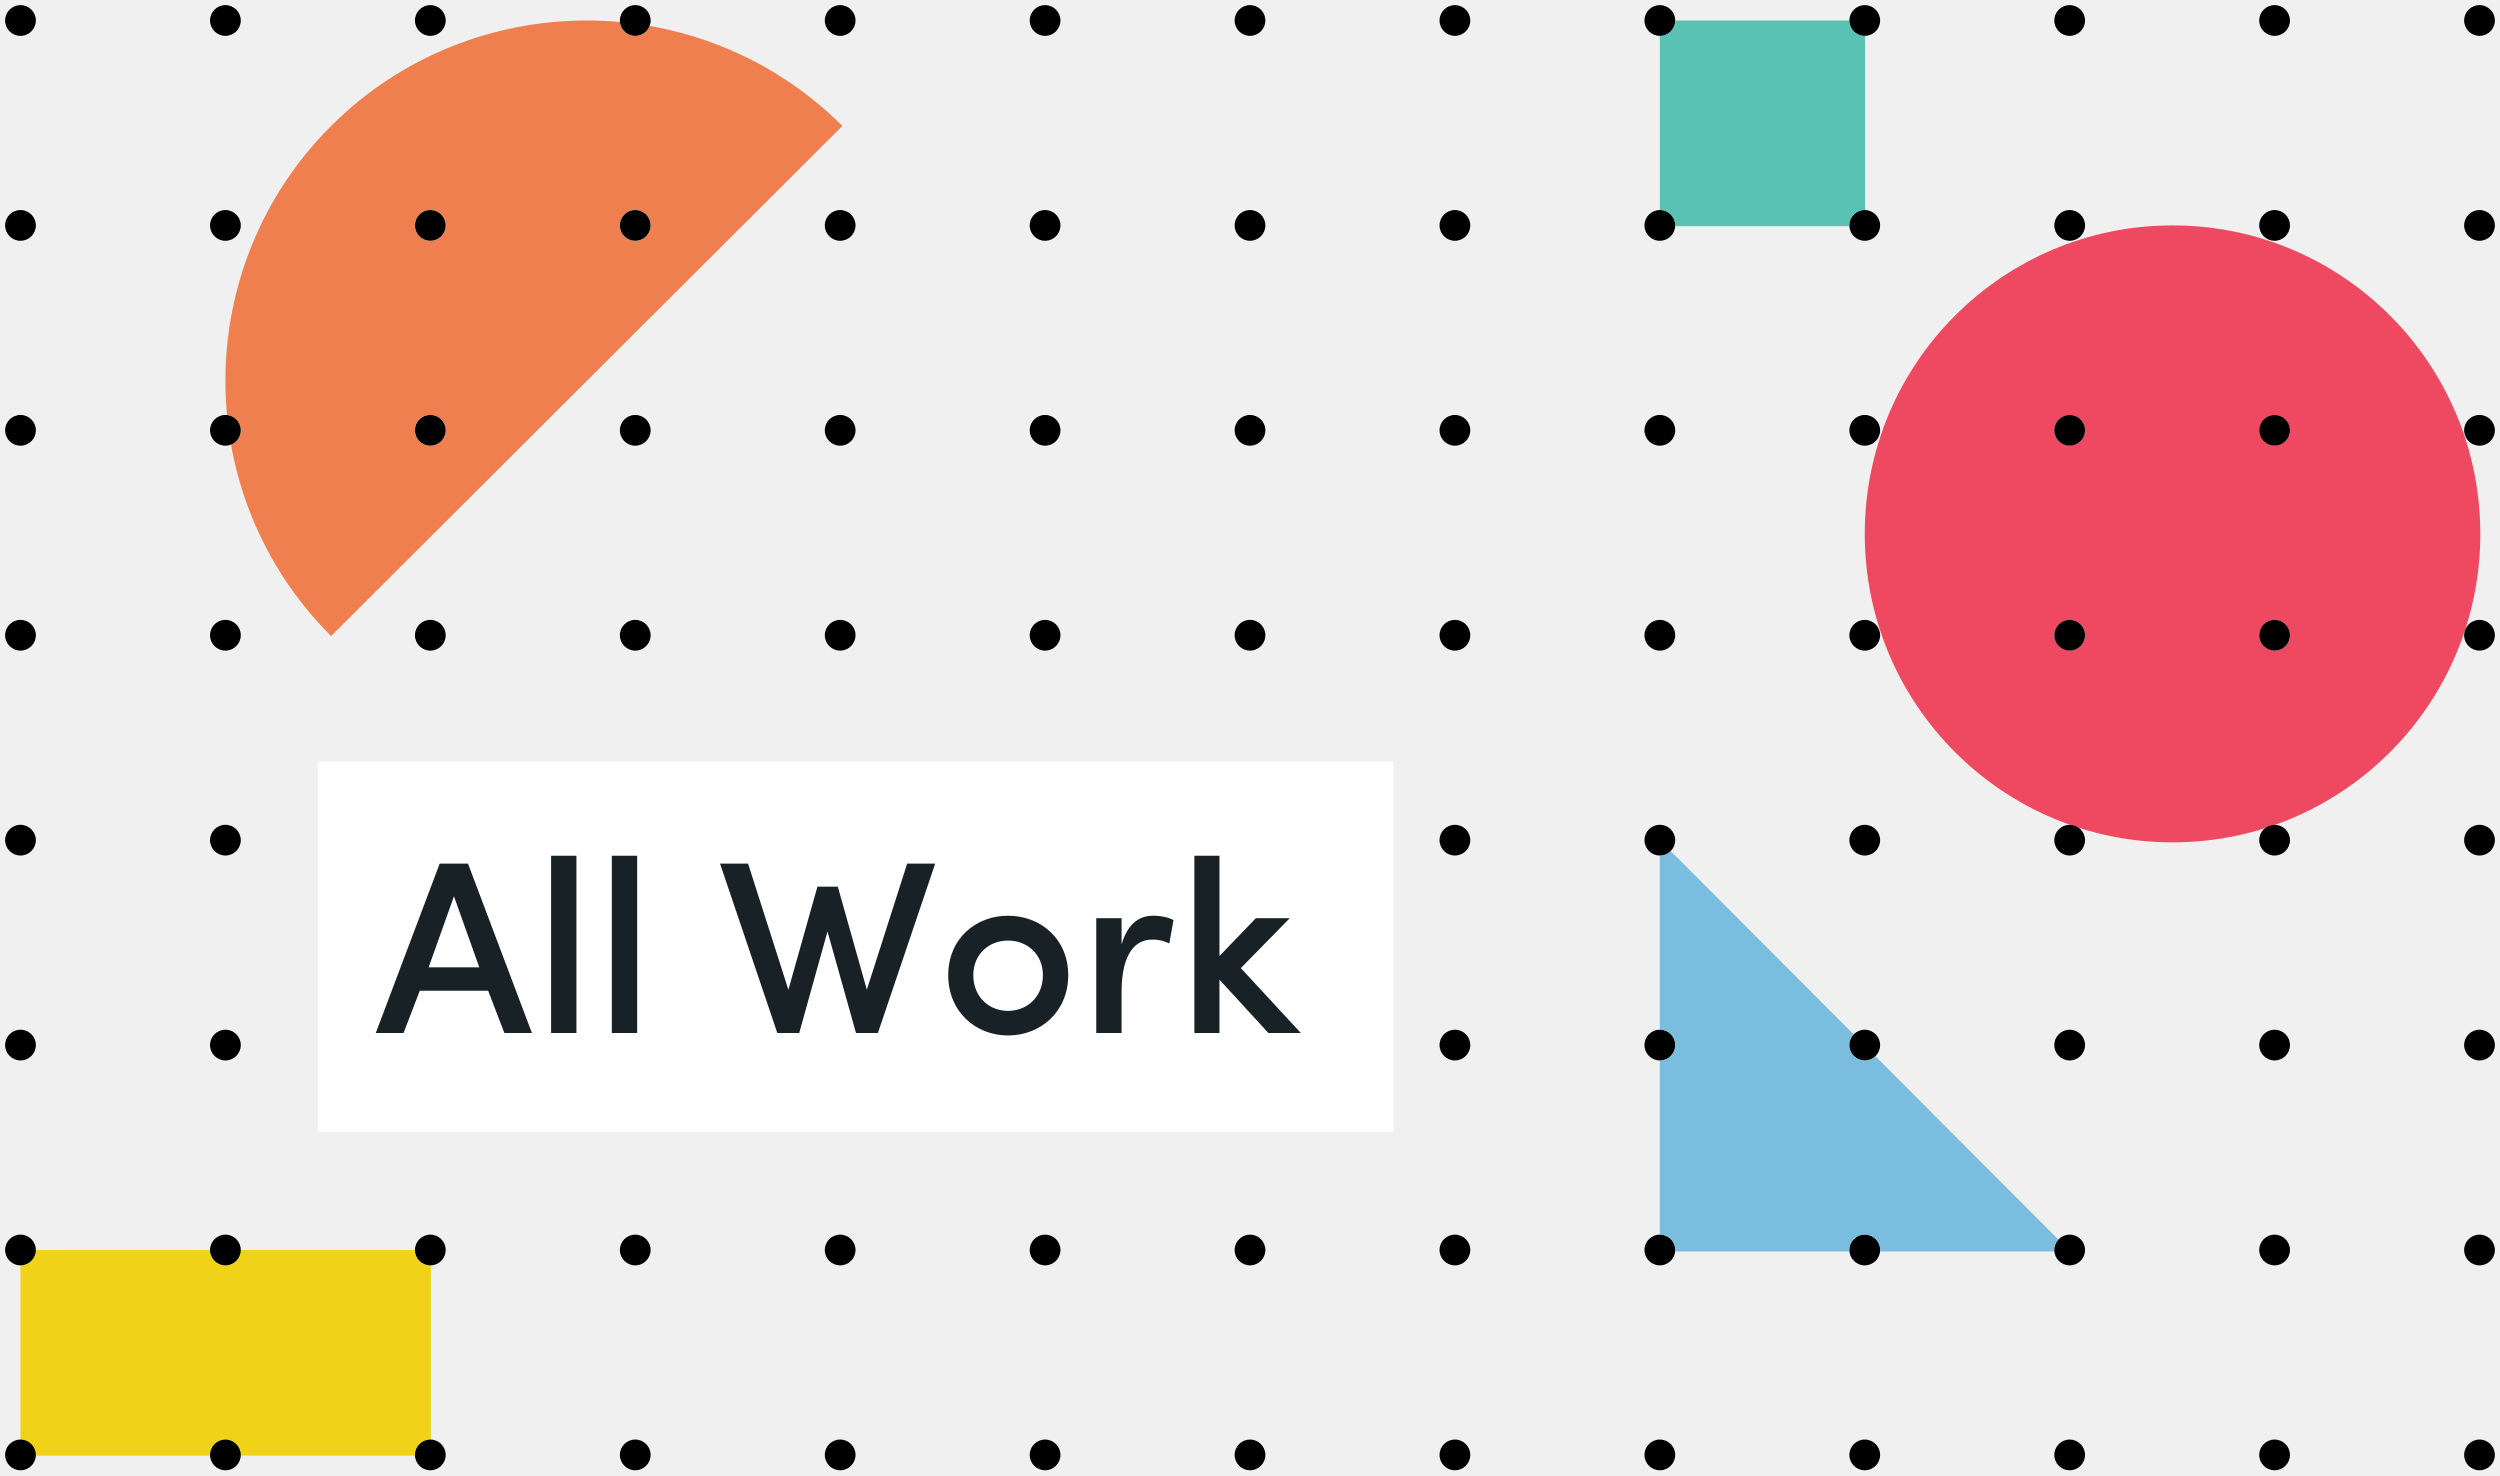
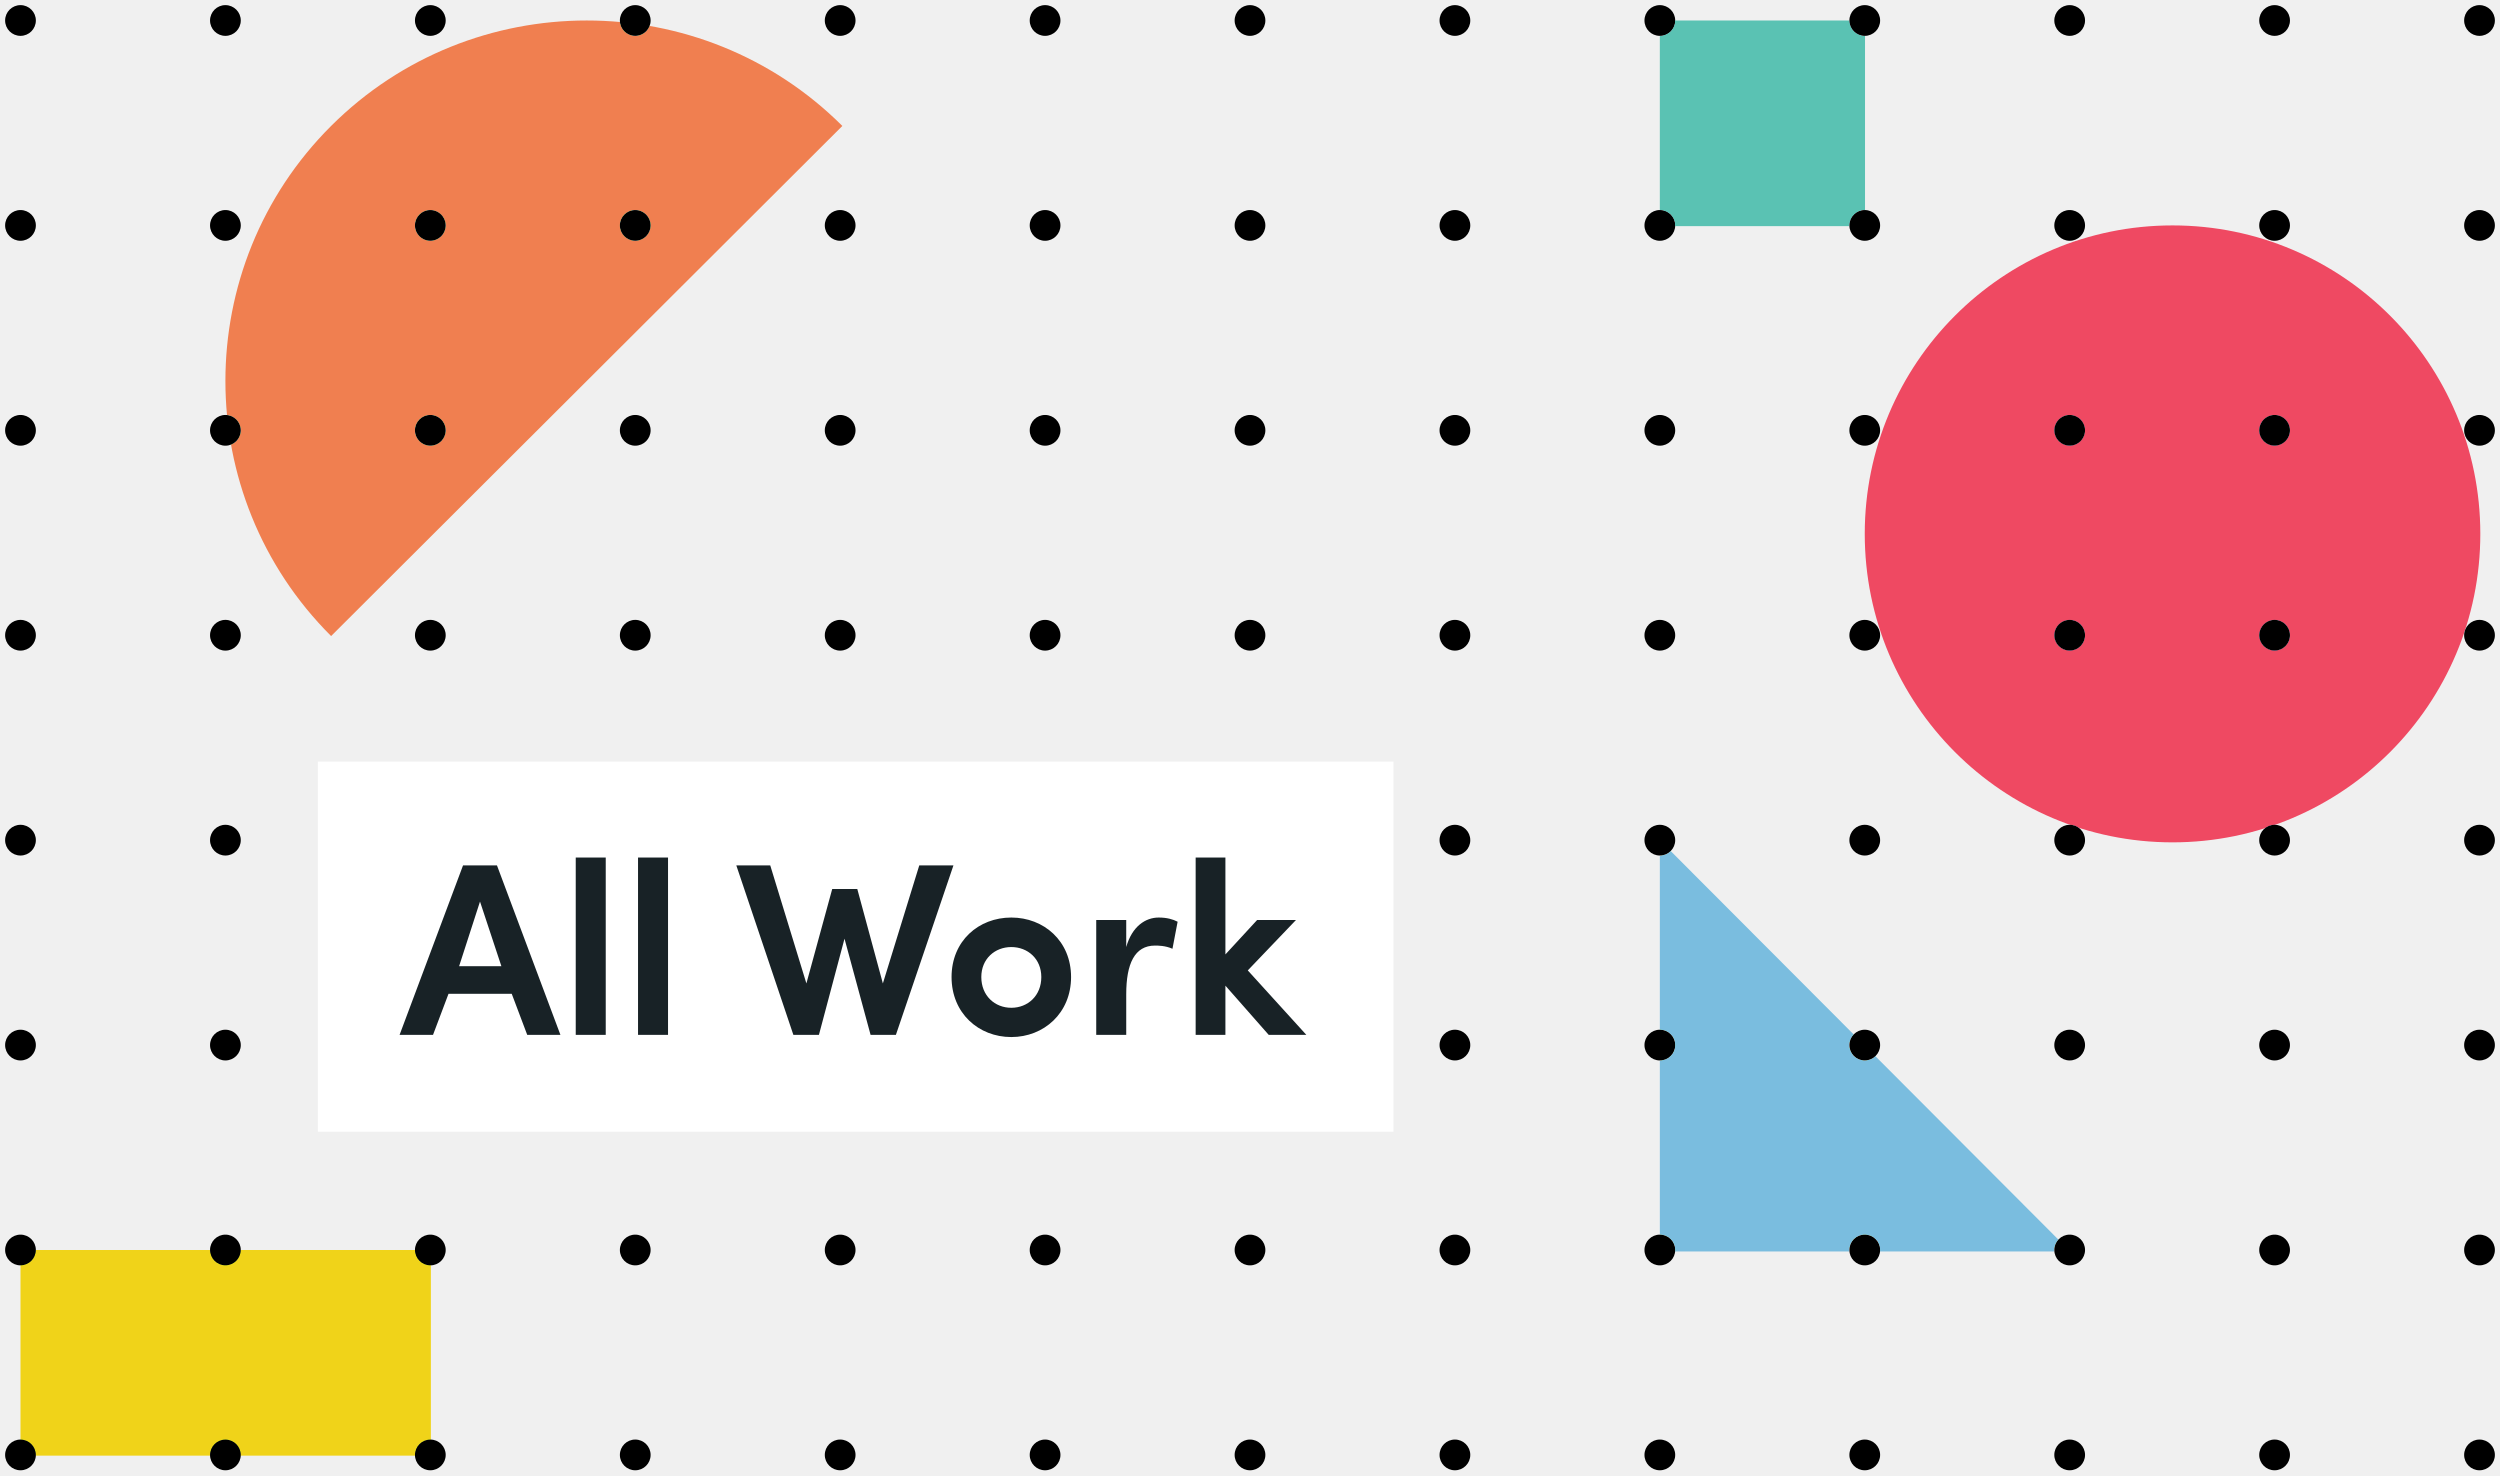
<svg xmlns="http://www.w3.org/2000/svg" width="244px" height="144px" viewBox="0 0 244 144" version="1.1">
  <defs />
  <g id="Page-1-Copy" stroke="none" stroke-width="1" fill="none" fill-rule="evenodd">
    <g id="all-mobile">
      <g id="Dot-Copy-932" transform="translate(240.5, 140.5)">
        <rect id="Grid-Unit" x="0" y="0" width="20" height="20" />
        <circle id="Dot" fill="#000000" cx="1.5" cy="1.5" r="1.5" />
      </g>
      <g id="Dot-Copy-931" transform="translate(220.5, 140.5)">
        <rect id="Grid-Unit" x="0" y="0" width="20" height="20" />
        <circle id="Dot" fill="#000000" cx="1.5" cy="1.5" r="1.5" />
      </g>
      <g id="Dot-Copy-930" transform="translate(200.5, 140.5)">
        <rect id="Grid-Unit" x="0" y="0" width="20" height="20" />
        <circle id="Dot" fill="#000000" cx="1.5" cy="1.5" r="1.5" />
      </g>
      <g id="Dot-Copy-929" transform="translate(180.5, 140.5)">
        <rect id="Grid-Unit" x="0" y="0" width="20" height="20" />
        <circle id="Dot" fill="#000000" cx="1.5" cy="1.5" r="1.5" />
      </g>
      <g id="Dot-Copy-928" transform="translate(160.5, 140.5)">
        <rect id="Grid-Unit" x="0" y="0" width="20" height="20" />
        <circle id="Dot" fill="#000000" cx="1.5" cy="1.5" r="1.5" />
      </g>
      <g id="Dot-Copy-927" transform="translate(140.5, 140.5)">
        <rect id="Grid-Unit" x="0" y="0" width="20" height="20" />
        <circle id="Dot" fill="#000000" cx="1.5" cy="1.5" r="1.5" />
      </g>
      <g id="Dot-Copy-926" transform="translate(120.5, 140.5)">
        <rect id="Grid-Unit" x="0" y="0" width="20" height="20" />
        <circle id="Dot" fill="#000000" cx="1.5" cy="1.5" r="1.5" />
      </g>
      <g id="Dot-Copy-925" transform="translate(100.5, 140.5)">
        <rect id="Grid-Unit" x="0" y="0" width="20" height="20" />
        <circle id="Dot" fill="#000000" cx="1.5" cy="1.5" r="1.5" />
      </g>
      <g id="Dot-Copy-924" transform="translate(80.5, 140.5)">
        <rect id="Grid-Unit" x="0" y="0" width="20" height="20" />
        <circle id="Dot" fill="#000000" cx="1.5" cy="1.5" r="1.5" />
      </g>
      <g id="Dot-Copy-923" transform="translate(60.5, 140.5)">
        <rect id="Grid-Unit" x="0" y="0" width="20" height="20" />
        <circle id="Dot" fill="#000000" cx="1.5" cy="1.5" r="1.5" />
      </g>
      <g id="Dot-Copy-922" transform="translate(40.5, 140.5)">
        <rect id="Grid-Unit" x="0" y="0" width="20" height="20" />
        <circle id="Dot" fill="#000000" cx="1.5" cy="1.5" r="1.5" />
      </g>
      <g id="Dot-Copy-921" transform="translate(20.5, 140.5)">
        <rect id="Grid-Unit" x="0" y="0" width="20" height="20" />
        <circle id="Dot" fill="#000000" cx="1.5" cy="1.5" r="1.5" />
      </g>
      <g id="Dot-Copy-920" transform="translate(0.5, 140.5)">
        <rect id="Grid-Unit" x="0" y="0" width="20" height="20" />
        <circle id="Dot" fill="#000000" cx="1.5" cy="1.5" r="1.5" />
      </g>
      <g id="Dot-Copy-918" transform="translate(240.5, 120.5)">
        <rect id="Grid-Unit" x="0" y="0" width="20" height="20" />
        <circle id="Dot" fill="#000000" cx="1.5" cy="1.5" r="1.5" />
      </g>
      <g id="Dot-Copy-917" transform="translate(220.5, 120.5)">
        <rect id="Grid-Unit" x="0" y="0" width="20" height="20" />
        <circle id="Dot" fill="#000000" cx="1.5" cy="1.5" r="1.5" />
      </g>
      <g id="Dot-Copy-916" transform="translate(200.5, 120.5)">
        <rect id="Grid-Unit" x="0" y="0" width="20" height="20" />
        <circle id="Dot" fill="#000000" cx="1.5" cy="1.5" r="1.5" />
      </g>
      <g id="Dot-Copy-915" transform="translate(180.5, 120.5)">
        <rect id="Grid-Unit" x="0" y="0" width="20" height="20" />
        <circle id="Dot" fill="#000000" cx="1.5" cy="1.5" r="1.5" />
      </g>
      <g id="Dot-Copy-914" transform="translate(160.5, 120.5)">
        <rect id="Grid-Unit" x="0" y="0" width="20" height="20" />
        <circle id="Dot" fill="#000000" cx="1.5" cy="1.5" r="1.5" />
      </g>
      <g id="Dot-Copy-913" transform="translate(140.5, 120.5)">
        <rect id="Grid-Unit" x="0" y="0" width="20" height="20" />
        <circle id="Dot" fill="#000000" cx="1.5" cy="1.5" r="1.5" />
      </g>
      <g id="Dot-Copy-912" transform="translate(120.5, 120.5)">
        <rect id="Grid-Unit" x="0" y="0" width="20" height="20" />
        <circle id="Dot" fill="#000000" cx="1.5" cy="1.5" r="1.5" />
      </g>
      <g id="Dot-Copy-911" transform="translate(100.5, 120.5)">
        <rect id="Grid-Unit" x="0" y="0" width="20" height="20" />
        <circle id="Dot" fill="#000000" cx="1.5" cy="1.5" r="1.5" />
      </g>
      <g id="Dot-Copy-910" transform="translate(80.5, 120.5)">
        <rect id="Grid-Unit" x="0" y="0" width="20" height="20" />
        <circle id="Dot" fill="#000000" cx="1.5" cy="1.5" r="1.5" />
      </g>
      <g id="Dot-Copy-909" transform="translate(60.5, 120.5)">
        <rect id="Grid-Unit" x="0" y="0" width="20" height="20" />
        <circle id="Dot" fill="#000000" cx="1.5" cy="1.5" r="1.5" />
      </g>
      <g id="Dot-Copy-908" transform="translate(40.5, 120.5)">
        <rect id="Grid-Unit" x="0" y="0" width="20" height="20" />
        <circle id="Dot" fill="#000000" cx="1.5" cy="1.5" r="1.5" />
      </g>
      <g id="Dot-Copy-907" transform="translate(20.5, 120.5)">
        <rect id="Grid-Unit" x="0" y="0" width="20" height="20" />
        <circle id="Dot" fill="#000000" cx="1.5" cy="1.5" r="1.5" />
      </g>
      <g id="Dot-Copy-906" transform="translate(0.5, 120.5)">
        <rect id="Grid-Unit" x="0" y="0" width="20" height="20" />
        <circle id="Dot" fill="#000000" cx="1.5" cy="1.5" r="1.5" />
      </g>
      <g id="Dot-Copy-904" transform="translate(240.5, 100.5)">
        <rect id="Grid-Unit" x="0" y="0" width="20" height="20" />
        <circle id="Dot" fill="#000000" cx="1.5" cy="1.5" r="1.5" />
      </g>
      <g id="Dot-Copy-903" transform="translate(220.5, 100.5)">
        <rect id="Grid-Unit" x="0" y="0" width="20" height="20" />
        <circle id="Dot" fill="#000000" cx="1.5" cy="1.5" r="1.5" />
      </g>
      <g id="Dot-Copy-902" transform="translate(200.5, 100.5)">
        <rect id="Grid-Unit" x="0" y="0" width="20" height="20" />
        <circle id="Dot" fill="#000000" cx="1.5" cy="1.5" r="1.5" />
      </g>
      <g id="Dot-Copy-901" transform="translate(180.5, 100.5)">
        <rect id="Grid-Unit" x="0" y="0" width="20" height="20" />
        <circle id="Dot" fill="#000000" cx="1.5" cy="1.5" r="1.5" />
      </g>
      <g id="Dot-Copy-900" transform="translate(160.5, 100.5)">
        <rect id="Grid-Unit" x="0" y="0" width="20" height="20" />
        <circle id="Dot" fill="#000000" cx="1.5" cy="1.5" r="1.5" />
      </g>
      <g id="Dot-Copy-899" transform="translate(140.5, 100.5)">
        <rect id="Grid-Unit" x="0" y="0" width="20" height="20" />
        <circle id="Dot" fill="#000000" cx="1.5" cy="1.5" r="1.5" />
      </g>
      <g id="Dot-Copy-898" transform="translate(120.5, 100.5)">
        <rect id="Grid-Unit" x="0" y="0" width="20" height="20" />
        <circle id="Dot" fill="#000000" cx="1.5" cy="1.5" r="1.5" />
      </g>
      <g id="Dot-Copy-897" transform="translate(100.5, 100.5)">
        <rect id="Grid-Unit" x="0" y="0" width="20" height="20" />
        <circle id="Dot" fill="#000000" cx="1.5" cy="1.5" r="1.5" />
      </g>
      <g id="Dot-Copy-896" transform="translate(80.5, 100.5)">
        <rect id="Grid-Unit" x="0" y="0" width="20" height="20" />
        <circle id="Dot" fill="#000000" cx="1.5" cy="1.5" r="1.5" />
      </g>
      <g id="Dot-Copy-895" transform="translate(60.5, 100.5)">
        <rect id="Grid-Unit" x="0" y="0" width="20" height="20" />
        <circle id="Dot" fill="#000000" cx="1.5" cy="1.5" r="1.5" />
      </g>
      <g id="Dot-Copy-894" transform="translate(40.5, 100.5)">
        <rect id="Grid-Unit" x="0" y="0" width="20" height="20" />
        <circle id="Dot" fill="#000000" cx="1.5" cy="1.5" r="1.5" />
      </g>
      <g id="Dot-Copy-893" transform="translate(20.5, 100.5)">
        <rect id="Grid-Unit" x="0" y="0" width="20" height="20" />
        <circle id="Dot" fill="#000000" cx="1.5" cy="1.5" r="1.5" />
      </g>
      <g id="Dot-Copy-892" transform="translate(0.5, 100.5)">
        <rect id="Grid-Unit" x="0" y="0" width="20" height="20" />
        <circle id="Dot" fill="#000000" cx="1.5" cy="1.5" r="1.5" />
      </g>
      <g id="Dot-Copy-890" transform="translate(240.5, 80.5)">
        <rect id="Grid-Unit" x="0" y="0" width="20" height="20" />
        <circle id="Dot" fill="#000000" cx="1.5" cy="1.5" r="1.5" />
      </g>
      <g id="Dot-Copy-889" transform="translate(220.5, 80.5)">
        <rect id="Grid-Unit" x="0" y="0" width="20" height="20" />
        <circle id="Dot" fill="#000000" cx="1.5" cy="1.5" r="1.5" />
      </g>
      <g id="Dot-Copy-888" transform="translate(200.5, 80.5)">
        <rect id="Grid-Unit" x="0" y="0" width="20" height="20" />
        <circle id="Dot" fill="#000000" cx="1.5" cy="1.5" r="1.5" />
      </g>
      <g id="Dot-Copy-887" transform="translate(180.5, 80.5)">
        <rect id="Grid-Unit" x="0" y="0" width="20" height="20" />
        <circle id="Dot" fill="#000000" cx="1.5" cy="1.5" r="1.5" />
      </g>
      <g id="Dot-Copy-886" transform="translate(160.5, 80.5)">
        <rect id="Grid-Unit" x="0" y="0" width="20" height="20" />
        <circle id="Dot" fill="#000000" cx="1.5" cy="1.5" r="1.5" />
      </g>
      <g id="Dot-Copy-885" transform="translate(140.5, 80.5)">
        <rect id="Grid-Unit" x="0" y="0" width="20" height="20" />
        <circle id="Dot" fill="#000000" cx="1.5" cy="1.5" r="1.5" />
      </g>
      <g id="Dot-Copy-884" transform="translate(120.5, 80.5)">
        <rect id="Grid-Unit" x="0" y="0" width="20" height="20" />
        <circle id="Dot" fill="#000000" cx="1.5" cy="1.5" r="1.5" />
      </g>
      <g id="Dot-Copy-883" transform="translate(100.5, 80.5)">
        <rect id="Grid-Unit" x="0" y="0" width="20" height="20" />
        <circle id="Dot" fill="#000000" cx="1.5" cy="1.5" r="1.5" />
      </g>
      <g id="Dot-Copy-882" transform="translate(80.5, 80.5)">
        <rect id="Grid-Unit" x="0" y="0" width="20" height="20" />
        <circle id="Dot" fill="#000000" cx="1.5" cy="1.5" r="1.5" />
      </g>
      <g id="Dot-Copy-881" transform="translate(60.5, 80.5)">
        <rect id="Grid-Unit" x="0" y="0" width="20" height="20" />
        <circle id="Dot" fill="#000000" cx="1.5" cy="1.5" r="1.5" />
      </g>
      <g id="Dot-Copy-880" transform="translate(40.5, 80.5)">
        <rect id="Grid-Unit" x="0" y="0" width="20" height="20" />
        <circle id="Dot" fill="#000000" cx="1.5" cy="1.5" r="1.5" />
      </g>
      <g id="Dot-Copy-879" transform="translate(20.5, 80.5)">
        <rect id="Grid-Unit" x="0" y="0" width="20" height="20" />
        <circle id="Dot" fill="#000000" cx="1.5" cy="1.5" r="1.5" />
      </g>
      <g id="Dot-Copy-878" transform="translate(0.5, 80.5)">
        <rect id="Grid-Unit" x="0" y="0" width="20" height="20" />
        <circle id="Dot" fill="#000000" cx="1.5" cy="1.5" r="1.5" />
      </g>
      <g id="Dot-Copy-876" transform="translate(240.5, 60.5)">
        <rect id="Grid-Unit" x="0" y="0" width="20" height="20" />
        <circle id="Dot" fill="#000000" cx="1.5" cy="1.5" r="1.5" />
      </g>
      <g id="Dot-Copy-875" transform="translate(220.5, 60.5)">
        <rect id="Grid-Unit" x="0" y="0" width="20" height="20" />
        <circle id="Dot" fill="#000000" cx="1.5" cy="1.5" r="1.5" />
      </g>
      <g id="Dot-Copy-874" transform="translate(200.5, 60.5)">
        <rect id="Grid-Unit" x="0" y="0" width="20" height="20" />
        <circle id="Dot" fill="#000000" cx="1.5" cy="1.5" r="1.5" />
      </g>
      <g id="Dot-Copy-873" transform="translate(180.5, 60.5)">
        <rect id="Grid-Unit" x="0" y="0" width="20" height="20" />
        <circle id="Dot" fill="#000000" cx="1.5" cy="1.5" r="1.5" />
      </g>
      <g id="Dot-Copy-872" transform="translate(160.5, 60.5)">
        <rect id="Grid-Unit" x="0" y="0" width="20" height="20" />
        <circle id="Dot" fill="#000000" cx="1.5" cy="1.5" r="1.5" />
      </g>
      <g id="Dot-Copy-871" transform="translate(140.5, 60.5)">
        <rect id="Grid-Unit" x="0" y="0" width="20" height="20" />
        <circle id="Dot" fill="#000000" cx="1.5" cy="1.5" r="1.5" />
      </g>
      <g id="Dot-Copy-870" transform="translate(120.5, 60.5)">
        <rect id="Grid-Unit" x="0" y="0" width="20" height="20" />
        <circle id="Dot" fill="#000000" cx="1.5" cy="1.5" r="1.5" />
      </g>
      <g id="Dot-Copy-869" transform="translate(100.5, 60.5)">
        <rect id="Grid-Unit" x="0" y="0" width="20" height="20" />
        <circle id="Dot" fill="#000000" cx="1.5" cy="1.5" r="1.5" />
      </g>
      <g id="Dot-Copy-868" transform="translate(80.5, 60.5)">
        <rect id="Grid-Unit" x="0" y="0" width="20" height="20" />
        <circle id="Dot" fill="#000000" cx="1.5" cy="1.5" r="1.5" />
      </g>
      <g id="Dot-Copy-867" transform="translate(60.5, 60.5)">
        <rect id="Grid-Unit" x="0" y="0" width="20" height="20" />
        <circle id="Dot" fill="#000000" cx="1.5" cy="1.5" r="1.5" />
      </g>
      <g id="Dot-Copy-866" transform="translate(40.5, 60.5)">
        <rect id="Grid-Unit" x="0" y="0" width="20" height="20" />
        <circle id="Dot" fill="#000000" cx="1.5" cy="1.5" r="1.5" />
      </g>
      <g id="Dot-Copy-865" transform="translate(20.5, 60.5)">
        <rect id="Grid-Unit" x="0" y="0" width="20" height="20" />
        <circle id="Dot" fill="#000000" cx="1.5" cy="1.5" r="1.5" />
      </g>
      <g id="Dot-Copy-864" transform="translate(0.5, 60.5)">
        <rect id="Grid-Unit" x="0" y="0" width="20" height="20" />
        <circle id="Dot" fill="#000000" cx="1.5" cy="1.5" r="1.5" />
      </g>
      <g id="Dot-Copy-862" transform="translate(240.5, 40.5)">
        <rect id="Grid-Unit" x="0" y="0" width="20" height="20" />
        <circle id="Dot" fill="#000000" cx="1.5" cy="1.5" r="1.5" />
      </g>
      <g id="Dot-Copy-861" transform="translate(220.5, 40.5)">
        <rect id="Grid-Unit" x="0" y="0" width="20" height="20" />
        <circle id="Dot" fill="#000000" cx="1.5" cy="1.5" r="1.5" />
      </g>
      <g id="Dot-Copy-860" transform="translate(200.5, 40.5)">
        <rect id="Grid-Unit" x="0" y="0" width="20" height="20" />
        <circle id="Dot" fill="#000000" cx="1.5" cy="1.5" r="1.5" />
      </g>
      <g id="Dot-Copy-859" transform="translate(180.5, 40.5)">
        <rect id="Grid-Unit" x="0" y="0" width="20" height="20" />
        <circle id="Dot" fill="#000000" cx="1.5" cy="1.5" r="1.5" />
      </g>
      <g id="Dot-Copy-858" transform="translate(160.5, 40.5)">
        <rect id="Grid-Unit" x="0" y="0" width="20" height="20" />
        <circle id="Dot" fill="#000000" cx="1.5" cy="1.5" r="1.5" />
      </g>
      <g id="Dot-Copy-857" transform="translate(140.5, 40.5)">
        <rect id="Grid-Unit" x="0" y="0" width="20" height="20" />
        <circle id="Dot" fill="#000000" cx="1.5" cy="1.5" r="1.5" />
      </g>
      <g id="Dot-Copy-856" transform="translate(120.5, 40.5)">
        <rect id="Grid-Unit" x="0" y="0" width="20" height="20" />
        <circle id="Dot" fill="#000000" cx="1.5" cy="1.5" r="1.5" />
      </g>
      <g id="Dot-Copy-855" transform="translate(100.5, 40.5)">
        <rect id="Grid-Unit" x="0" y="0" width="20" height="20" />
        <circle id="Dot" fill="#000000" cx="1.5" cy="1.5" r="1.5" />
      </g>
      <g id="Dot-Copy-854" transform="translate(80.5, 40.5)">
        <rect id="Grid-Unit" x="0" y="0" width="20" height="20" />
        <circle id="Dot" fill="#000000" cx="1.5" cy="1.5" r="1.5" />
      </g>
      <g id="Dot-Copy-853" transform="translate(60.5, 40.5)">
        <rect id="Grid-Unit" x="0" y="0" width="20" height="20" />
        <circle id="Dot" fill="#000000" cx="1.5" cy="1.5" r="1.5" />
      </g>
      <g id="Dot-Copy-852" transform="translate(40.5, 40.5)">
        <rect id="Grid-Unit" x="0" y="0" width="20" height="20" />
        <circle id="Dot" fill="#000000" cx="1.5" cy="1.5" r="1.5" />
      </g>
      <g id="Dot-Copy-851" transform="translate(20.5, 40.5)">
        <rect id="Grid-Unit" x="0" y="0" width="20" height="20" />
        <circle id="Dot" fill="#000000" cx="1.5" cy="1.5" r="1.5" />
      </g>
      <g id="Dot-Copy-850" transform="translate(0.5, 40.5)">
        <rect id="Grid-Unit" x="0" y="0" width="20" height="20" />
        <circle id="Dot" fill="#000000" cx="1.5" cy="1.5" r="1.5" />
      </g>
      <g id="Dot-Copy-848" transform="translate(240.5, 20.5)">
        <rect id="Grid-Unit" x="0" y="0" width="20" height="20" />
        <circle id="Dot" fill="#000000" cx="1.5" cy="1.5" r="1.5" />
      </g>
      <g id="Dot-Copy-847" transform="translate(220.5, 20.5)">
        <rect id="Grid-Unit" x="0" y="0" width="20" height="20" />
        <circle id="Dot" fill="#000000" cx="1.5" cy="1.5" r="1.5" />
      </g>
      <g id="Dot-Copy-846" transform="translate(200.5, 20.5)">
        <rect id="Grid-Unit" x="0" y="0" width="20" height="20" />
        <circle id="Dot" fill="#000000" cx="1.5" cy="1.5" r="1.5" />
      </g>
      <g id="Dot-Copy-845" transform="translate(180.5, 20.5)">
        <rect id="Grid-Unit" x="0" y="0" width="20" height="20" />
        <circle id="Dot" fill="#000000" cx="1.5" cy="1.5" r="1.5" />
      </g>
      <g id="Dot-Copy-844" transform="translate(160.5, 20.5)">
        <rect id="Grid-Unit" x="0" y="0" width="20" height="20" />
        <circle id="Dot" fill="#000000" cx="1.5" cy="1.5" r="1.5" />
      </g>
      <g id="Dot-Copy-843" transform="translate(140.5, 20.5)">
        <rect id="Grid-Unit" x="0" y="0" width="20" height="20" />
        <circle id="Dot" fill="#000000" cx="1.5" cy="1.5" r="1.5" />
      </g>
      <g id="Dot-Copy-842" transform="translate(120.5, 20.5)">
        <rect id="Grid-Unit" x="0" y="0" width="20" height="20" />
        <circle id="Dot" fill="#000000" cx="1.5" cy="1.5" r="1.5" />
      </g>
      <g id="Dot-Copy-841" transform="translate(100.5, 20.5)">
        <rect id="Grid-Unit" x="0" y="0" width="20" height="20" />
        <circle id="Dot" fill="#000000" cx="1.5" cy="1.5" r="1.5" />
      </g>
      <g id="Dot-Copy-840" transform="translate(80.5, 20.5)">
        <rect id="Grid-Unit" x="0" y="0" width="20" height="20" />
        <circle id="Dot" fill="#000000" cx="1.5" cy="1.5" r="1.5" />
      </g>
      <g id="Dot-Copy-839" transform="translate(60.5, 20.5)">
        <rect id="Grid-Unit" x="0" y="0" width="20" height="20" />
        <circle id="Dot" fill="#000000" cx="1.5" cy="1.5" r="1.5" />
      </g>
      <g id="Dot-Copy-838" transform="translate(40.5, 20.5)">
        <rect id="Grid-Unit" x="0" y="0" width="20" height="20" />
        <circle id="Dot" fill="#000000" cx="1.5" cy="1.5" r="1.5" />
      </g>
      <g id="Dot-Copy-837" transform="translate(20.5, 20.5)">
        <rect id="Grid-Unit" x="0" y="0" width="20" height="20" />
        <circle id="Dot" fill="#000000" cx="1.5" cy="1.5" r="1.5" />
      </g>
      <g id="Dot-Copy-836" transform="translate(0.5, 20.5)">
        <rect id="Grid-Unit" x="0" y="0" width="20" height="20" />
        <circle id="Dot" fill="#000000" cx="1.5" cy="1.5" r="1.5" />
      </g>
      <g id="Dot-Copy-834" transform="translate(240.5, 0.5)">
        <rect id="Grid-Unit" x="0" y="0" width="20" height="20" />
        <circle id="Dot" fill="#000000" cx="1.5" cy="1.5" r="1.5" />
      </g>
      <g id="Dot-Copy-833" transform="translate(220.5, 0.5)">
        <rect id="Grid-Unit" x="0" y="0" width="20" height="20" />
        <circle id="Dot" fill="#000000" cx="1.5" cy="1.5" r="1.5" />
      </g>
      <g id="Dot-Copy-832" transform="translate(200.5, 0.5)">
        <rect id="Grid-Unit" x="0" y="0" width="20" height="20" />
        <circle id="Dot" fill="#000000" cx="1.5" cy="1.5" r="1.5" />
      </g>
      <g id="Dot-Copy-831" transform="translate(180.5, 0.5)">
        <rect id="Grid-Unit" x="0" y="0" width="20" height="20" />
        <circle id="Dot" fill="#000000" cx="1.5" cy="1.5" r="1.5" />
      </g>
      <g id="Dot-Copy-830" transform="translate(160.5, 0.5)">
        <rect id="Grid-Unit" x="0" y="0" width="20" height="20" />
        <circle id="Dot" fill="#000000" cx="1.5" cy="1.5" r="1.5" />
      </g>
      <g id="Dot-Copy-829" transform="translate(140.5, 0.5)">
        <rect id="Grid-Unit" x="0" y="0" width="20" height="20" />
        <circle id="Dot" fill="#000000" cx="1.5" cy="1.5" r="1.5" />
      </g>
      <g id="Dot-Copy-828" transform="translate(120.5, 0.5)">
        <rect id="Grid-Unit" x="0" y="0" width="20" height="20" />
        <circle id="Dot" fill="#000000" cx="1.5" cy="1.5" r="1.5" />
      </g>
      <g id="Dot-Copy-827" transform="translate(100.5, 0.5)">
        <rect id="Grid-Unit" x="0" y="0" width="20" height="20" />
        <circle id="Dot" fill="#000000" cx="1.5" cy="1.5" r="1.5" />
      </g>
      <g id="Dot-Copy-826" transform="translate(80.5, 0.5)">
        <rect id="Grid-Unit" x="0" y="0" width="20" height="20" />
        <circle id="Dot" fill="#000000" cx="1.5" cy="1.5" r="1.5" />
      </g>
      <g id="Dot-Copy-825" transform="translate(60.5, 0.5)">
        <rect id="Grid-Unit" x="0" y="0" width="20" height="20" />
        <circle id="Dot" fill="#000000" cx="1.5" cy="1.5" r="1.5" />
      </g>
      <g id="Dot-Copy-824" transform="translate(40.5, 0.5)">
        <rect id="Grid-Unit" x="0" y="0" width="20" height="20" />
        <circle id="Dot" fill="#000000" cx="1.5" cy="1.5" r="1.5" />
      </g>
      <g id="Dot-Copy-823" transform="translate(20.5, 0.5)">
        <rect id="Grid-Unit" x="0" y="0" width="20" height="20" />
        <circle id="Dot" fill="#000000" cx="1.5" cy="1.5" r="1.5" />
      </g>
      <g id="Dot-Copy-822" transform="translate(0.5, 0.5)">
        <rect id="Grid-Unit" x="0" y="0" width="20" height="20" />
        <circle id="Dot" fill="#000000" cx="1.5" cy="1.5" r="1.5" />
      </g>
      <g id="all-work-copy" transform="translate(2, 2)">
        <path d="M160,0 L180.026,0 L180.026,20.071 L160,20.071 L160,0 Z" id="Rectangle-path-Copy-22" fill="#5AC2B3" style="mix-blend-mode: darken;" />
        <path d="M30.36,49.83 C16.636,36.075 16.636,13.687 30.36,-0.067 L80.146,49.83 C66.422,63.585 44.084,63.585 30.36,49.83 Z" id="Shape-Copy-32" fill="#F47F50" style="mix-blend-mode: darken;" transform="translate(50.10676, 30.03942) scale(-1, -1) rotate(-90) translate(-50.10676, -30.03942) " />
        <path d="M200.053,80 L200.053,120.142 L160,120.142 L200.053,80 Z" id="Shape-Copy-25" fill="#7ABDDF" style="mix-blend-mode: darken;" transform="translate(180.0263, 100.0712) scale(-1, 1) translate(-180.0263, -100.0712) " />
        <rect id="Rectangle-843" fill="#FFFFFF" x="29.024" y="72.331" width="104.976" height="36.128" />
-         <path d="M45.643,94.694 L47.227,98.822 L49.915,98.822 L43.675,82.286 L40.915,82.286 L34.675,98.822 L37.387,98.822 L38.971,94.694 L45.643,94.694 Z M39.835,92.414 L42.307,85.478 L44.779,92.414 L39.835,92.414 Z M51.787,81.518 L51.787,98.822 L54.259,98.822 L54.259,81.518 L51.787,81.518 Z M57.715,81.518 L57.715,98.822 L60.187,98.822 L60.187,81.518 L57.715,81.518 Z M86.539,82.286 L82.603,94.598 L79.771,84.542 L77.779,84.542 L74.947,94.598 L71.011,82.286 L68.275,82.286 L73.867,98.822 L76.003,98.822 L78.763,88.91 L81.547,98.822 L83.683,98.822 L89.275,82.286 L86.539,82.286 Z M96.379,99.062 C99.571,99.062 102.259,96.734 102.259,93.182 C102.259,89.63 99.571,87.374 96.379,87.374 C93.211,87.374 90.547,89.63 90.547,93.182 C90.547,96.734 93.211,99.062 96.379,99.062 L96.379,99.062 Z M96.379,96.662 C94.531,96.662 92.995,95.294 92.995,93.182 C92.995,91.118 94.531,89.798 96.379,89.798 C98.251,89.798 99.787,91.118 99.787,93.182 C99.787,95.294 98.251,96.662 96.379,96.662 L96.379,96.662 Z M107.467,94.79 C107.467,91.814 108.355,89.702 110.467,89.702 C110.947,89.702 111.499,89.774 112.123,90.086 L112.531,87.806 C112.171,87.566 111.331,87.374 110.539,87.374 C109.147,87.374 108.043,88.19 107.467,90.182 L107.467,87.614 L104.995,87.614 L104.995,98.822 L107.467,98.822 L107.467,94.79 Z M117.019,93.614 L121.795,98.822 L124.963,98.822 L119.107,92.486 L123.883,87.614 L120.571,87.614 L117.019,91.31 L117.019,81.518 L114.571,81.518 L114.571,98.822 L117.019,98.822 L117.019,93.614 Z" id="All-Work" fill="#182226" />
+         <path d="M47.944,94.992 L49.456,99 L52.696,99 L46.504,82.464 L43.192,82.464 L37,99 L40.264,99 L41.776,94.992 L47.944,94.992 Z M42.808,92.304 L44.848,85.992 L46.936,92.304 L42.808,92.304 Z M54.192,81.696 L54.192,99 L57.12,99 L57.12,81.696 L54.192,81.696 Z M60.272,81.696 L60.272,99 L63.2,99 L63.2,81.696 L60.272,81.696 Z M87.72,82.464 L84.168,93.984 L81.672,84.768 L79.224,84.768 L76.704,93.984 L73.176,82.464 L69.864,82.464 L75.432,99 L77.928,99 L80.424,89.616 L82.968,99 L85.44,99 L91.056,82.464 L87.72,82.464 Z M96.704,99.216 C99.872,99.216 102.536,96.888 102.536,93.36 C102.536,89.832 99.872,87.552 96.704,87.552 C93.512,87.552 90.872,89.832 90.872,93.36 C90.872,96.888 93.512,99.216 96.704,99.216 L96.704,99.216 Z M96.704,96.36 C95.096,96.36 93.776,95.184 93.776,93.36 C93.776,91.584 95.096,90.432 96.704,90.432 C98.312,90.432 99.632,91.584 99.632,93.36 C99.632,95.184 98.312,96.36 96.704,96.36 L96.704,96.36 Z M107.92,95.04 C107.92,92.064 108.736,90.288 110.728,90.288 C111.016,90.288 111.736,90.288 112.432,90.6 L112.936,87.96 C112.48,87.72 111.88,87.552 111.088,87.552 C109.816,87.552 108.496,88.392 107.92,90.432 L107.92,87.792 L104.992,87.792 L104.992,99 L107.92,99 L107.92,95.04 Z M117.6,94.2 L121.824,99 L125.496,99 L119.784,92.712 L124.488,87.792 L120.696,87.792 L117.6,91.152 L117.6,81.696 L114.696,81.696 L114.696,99 L117.6,99 L117.6,94.2 Z" id="All-Work" fill="#182226" />
        <path d="M40.053,120 L0,120 L0,140.071 L40.053,140.071 L40.053,120 Z" id="Fill-6" fill="#FCD319" style="mix-blend-mode: darken;" />
        <path d="M240.079,50.107 C240.079,33.479 226.63,20 210.039,20 C193.449,20 180,33.479 180,50.107 C180,66.734 193.449,80.214 210.039,80.214 C226.63,80.214 240.079,66.734 240.079,50.107" id="Fill-14" fill="#EF4962" style="mix-blend-mode: darken;" />
      </g>
    </g>
  </g>
</svg>
